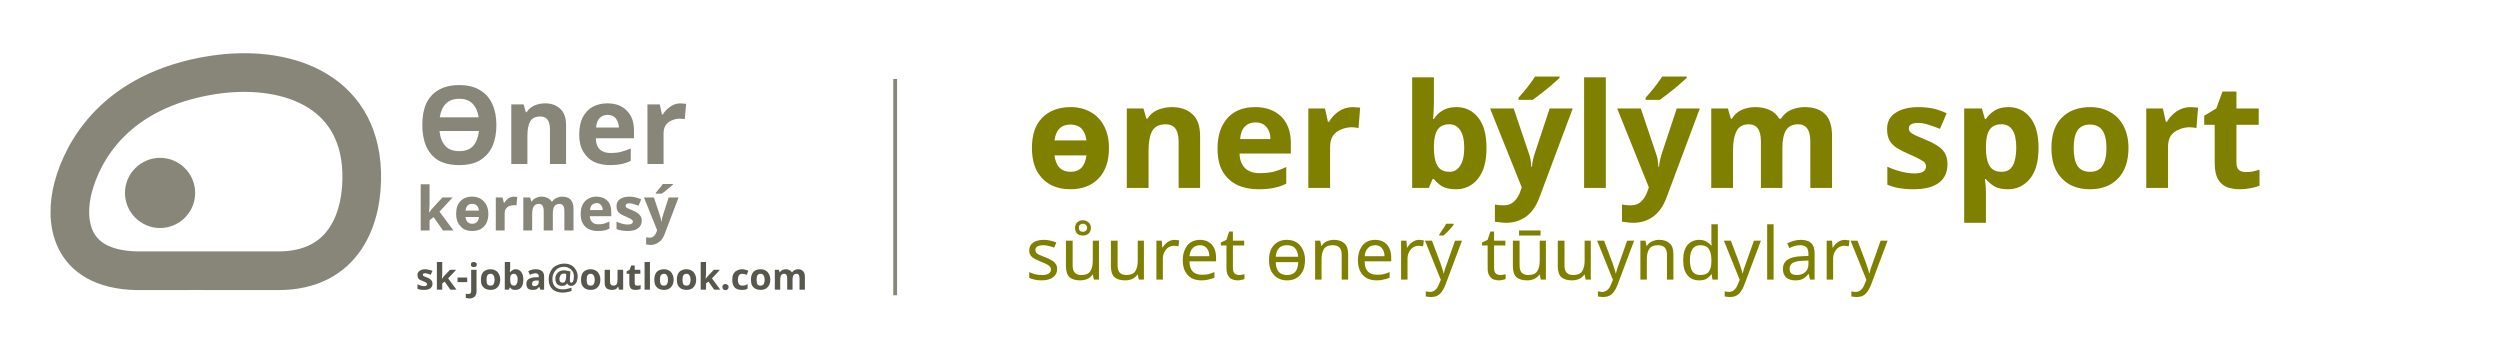
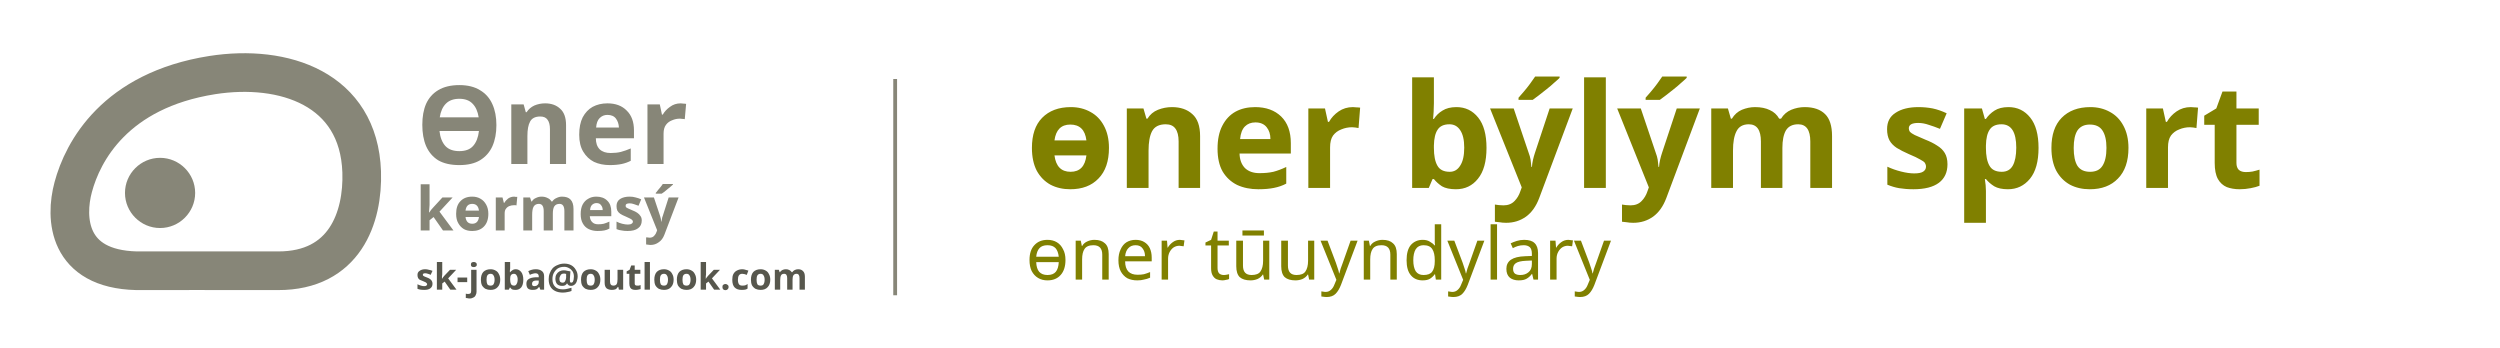
<svg xmlns="http://www.w3.org/2000/svg" width="550" height="76.358" viewBox="0 0 145.521 20.203" version="1.1" id="svg4436">
  <defs id="defs4433">
    <style type="text/css" id="style4624">
    .str0 {stroke:#6B470F;stroke-width:341.67;stroke-miterlimit:22.926}
    .fil0 {fill:none}
    .fil1 {fill:#6B470F}
   </style>
  </defs>
  <g id="layer1">
    <rect style="display:inline;fill:none;fill-opacity:1;stroke:none;stroke-width:1.487;stroke-miterlimit:4;stroke-dasharray:none;stroke-opacity:1" id="rect154481" width="121.444" height="20.203" x="0.234" y="0.234" />
    <path d="m 12.351,4.371 c -5.65,0.892 -7.533,4.441 -8.089,6.522 -0.486,1.804 -0.347,4.768 3.687,4.867 1.309,0 5.115,-0.008 8.237,0 3.876,0.008 4.956,-3.093 4.867,-5.759 -0.17,-4.842 -4.527,-6.283 -8.703,-5.63 z" style="display:inline;fill:none;stroke:#878678;stroke-width:2.25;stroke-linecap:butt;stroke-linejoin:miter;stroke-dasharray:none;stroke-opacity:1" id="path982-7" />
    <path d="m 7.275,11.23 c 0,-1.124 0.918,-2.043 2.042,-2.043 1.124,0 2.043,0.918 2.043,2.043 0,1.124 -0.918,2.043 -2.043,2.043 -1.124,0 -2.042,-0.918 -2.042,-2.043 z" style="display:inline;fill:#878678;fill-opacity:1;fill-rule:evenodd;stroke-width:1.058" id="path984-5" />
    <text xml:space="preserve" style="font-style:normal;font-variant:normal;font-weight:normal;font-stretch:normal;font-size:12.7px;line-height:0;font-family:sans-serif;-inkscape-font-specification:sans-serif;display:inline;fill:#878678;fill-opacity:1;stroke:none;stroke-width:1.058;stroke-miterlimit:4;stroke-dasharray:none" x="24.207" y="9.544" id="text2286">
      <tspan style="font-style:normal;font-variant:normal;font-weight:bold;font-stretch:normal;font-size:6.35px;line-height:0.7;font-family:sans-serif;-inkscape-font-specification:'sans-serif Bold';fill:#878678;fill-opacity:1;stroke-width:1.058;stroke-miterlimit:4;stroke-dasharray:none" id="tspan56229" x="24.207" y="9.544">Өner</tspan>
      <tspan style="font-style:normal;font-variant:normal;font-weight:bold;font-stretch:normal;font-size:3.528px;line-height:0.6;font-family:sans-serif;-inkscape-font-specification:'sans-serif Bold';fill:#878678;fill-opacity:1;stroke-width:1.058;stroke-miterlimit:4;stroke-dasharray:none" id="tspan28353" x="24.207" y="13.416">kөrmesý</tspan>
      <tspan x="24.207" y="16.857" style="font-style:normal;font-variant:normal;font-weight:bold;font-stretch:normal;font-size:2.117px;line-height:0.3;font-family:sans-serif;-inkscape-font-specification:'sans-serif Bold';opacity:0.216;fill:#57574d;fill-opacity:1;stroke-width:1.058;stroke-miterlimit:4;stroke-dasharray:none" id="tspan2257">sk-joba@outlook.com</tspan>
    </text>
    <g id="Layer1063-5" transform="matrix(0.2645833,0,0,0.2645833,29.53372,-60.20745)">
      <path d="m 95.111,341.114 v 9.6 h 9.6 v -9.6 z" style="fill:#6b470f;fill-rule:evenodd;stroke:#ffcb00;stroke-width:0.567;stroke-linecap:butt;stroke-linejoin:miter;stroke-dasharray:none" id="path1115-0" />
      <path d="m 95.111,328.514 v 9.6 h 9.6 v -9.6 z" style="fill:#c6b93a;fill-rule:evenodd;stroke:#ffec00;stroke-width:0.567;stroke-linecap:butt;stroke-linejoin:miter;stroke-dasharray:none" id="path1117-8" />
      <path d="m 95.111,365.998 v 9.6 h 9.6 v -9.6 z" style="fill:#b1ad81;fill-rule:evenodd;stroke:#ffcb00;stroke-width:0.567;stroke-linecap:butt;stroke-linejoin:miter;stroke-dasharray:none" id="path1119-0" />
      <path d="m 95.111,353.665 v 9.6 h 9.6 v -9.6 z" style="fill:#878678;fill-rule:evenodd;stroke:#ffcb00;stroke-width:0.567;stroke-linecap:butt;stroke-linejoin:miter;stroke-dasharray:none" id="path1121-4" />
      <path d="m 95.007,316.666 v 9.6 h 9.6 v -9.6 z" style="fill:#57574d;fill-rule:evenodd;stroke:#ffcb00;stroke-width:0.567;stroke-linecap:butt;stroke-linejoin:miter;stroke-dasharray:none" id="path1123-1" />
    </g>
    <text xml:space="preserve" style="font-style:normal;font-variant:normal;font-weight:normal;font-stretch:normal;font-size:12.7px;line-height:0.4;font-family:sans-serif;-inkscape-font-specification:sans-serif;display:inline;fill:#878678;fill-opacity:1;stroke:none;stroke-width:1.058;stroke-miterlimit:4;stroke-dasharray:none" x="59.693" y="10.939" id="text2286-8">
      <tspan id="tspan21764-5" x="59.693" y="10.939" style="font-style:normal;font-variant:normal;font-weight:bold;font-stretch:normal;font-size:8.467px;font-family:sans-serif;-inkscape-font-specification:'sans-serif Bold';fill:#808000;fill-opacity:1;stroke-width:1.058;stroke-miterlimit:4;stroke-dasharray:none">өner býlým sport</tspan>
-       <tspan x="59.693" y="16.272" style="font-style:normal;font-variant:normal;font-weight:normal;font-stretch:normal;font-size:4.233px;font-family:sans-serif;-inkscape-font-specification:sans-serif;fill:#808000;fill-opacity:1;stroke-width:1.058;stroke-miterlimit:4;stroke-dasharray:none" id="tspan73232-0">sůuret өnerý tūuyndylary</tspan>
+       <tspan x="59.693" y="16.272" style="font-style:normal;font-variant:normal;font-weight:normal;font-stretch:normal;font-size:4.233px;font-family:sans-serif;-inkscape-font-specification:sans-serif;fill:#808000;fill-opacity:1;stroke-width:1.058;stroke-miterlimit:4;stroke-dasharray:none" id="tspan73232-0">өner tūuyndylary</tspan>
    </text>
    <path style="fill:none;stroke:#878678;stroke-width:0.222px;stroke-linecap:butt;stroke-linejoin:miter;stroke-opacity:1" d="m 52.106,4.597 c 0,12.459 0,12.589 0,12.589" id="path111900" />
  </g>
</svg>
